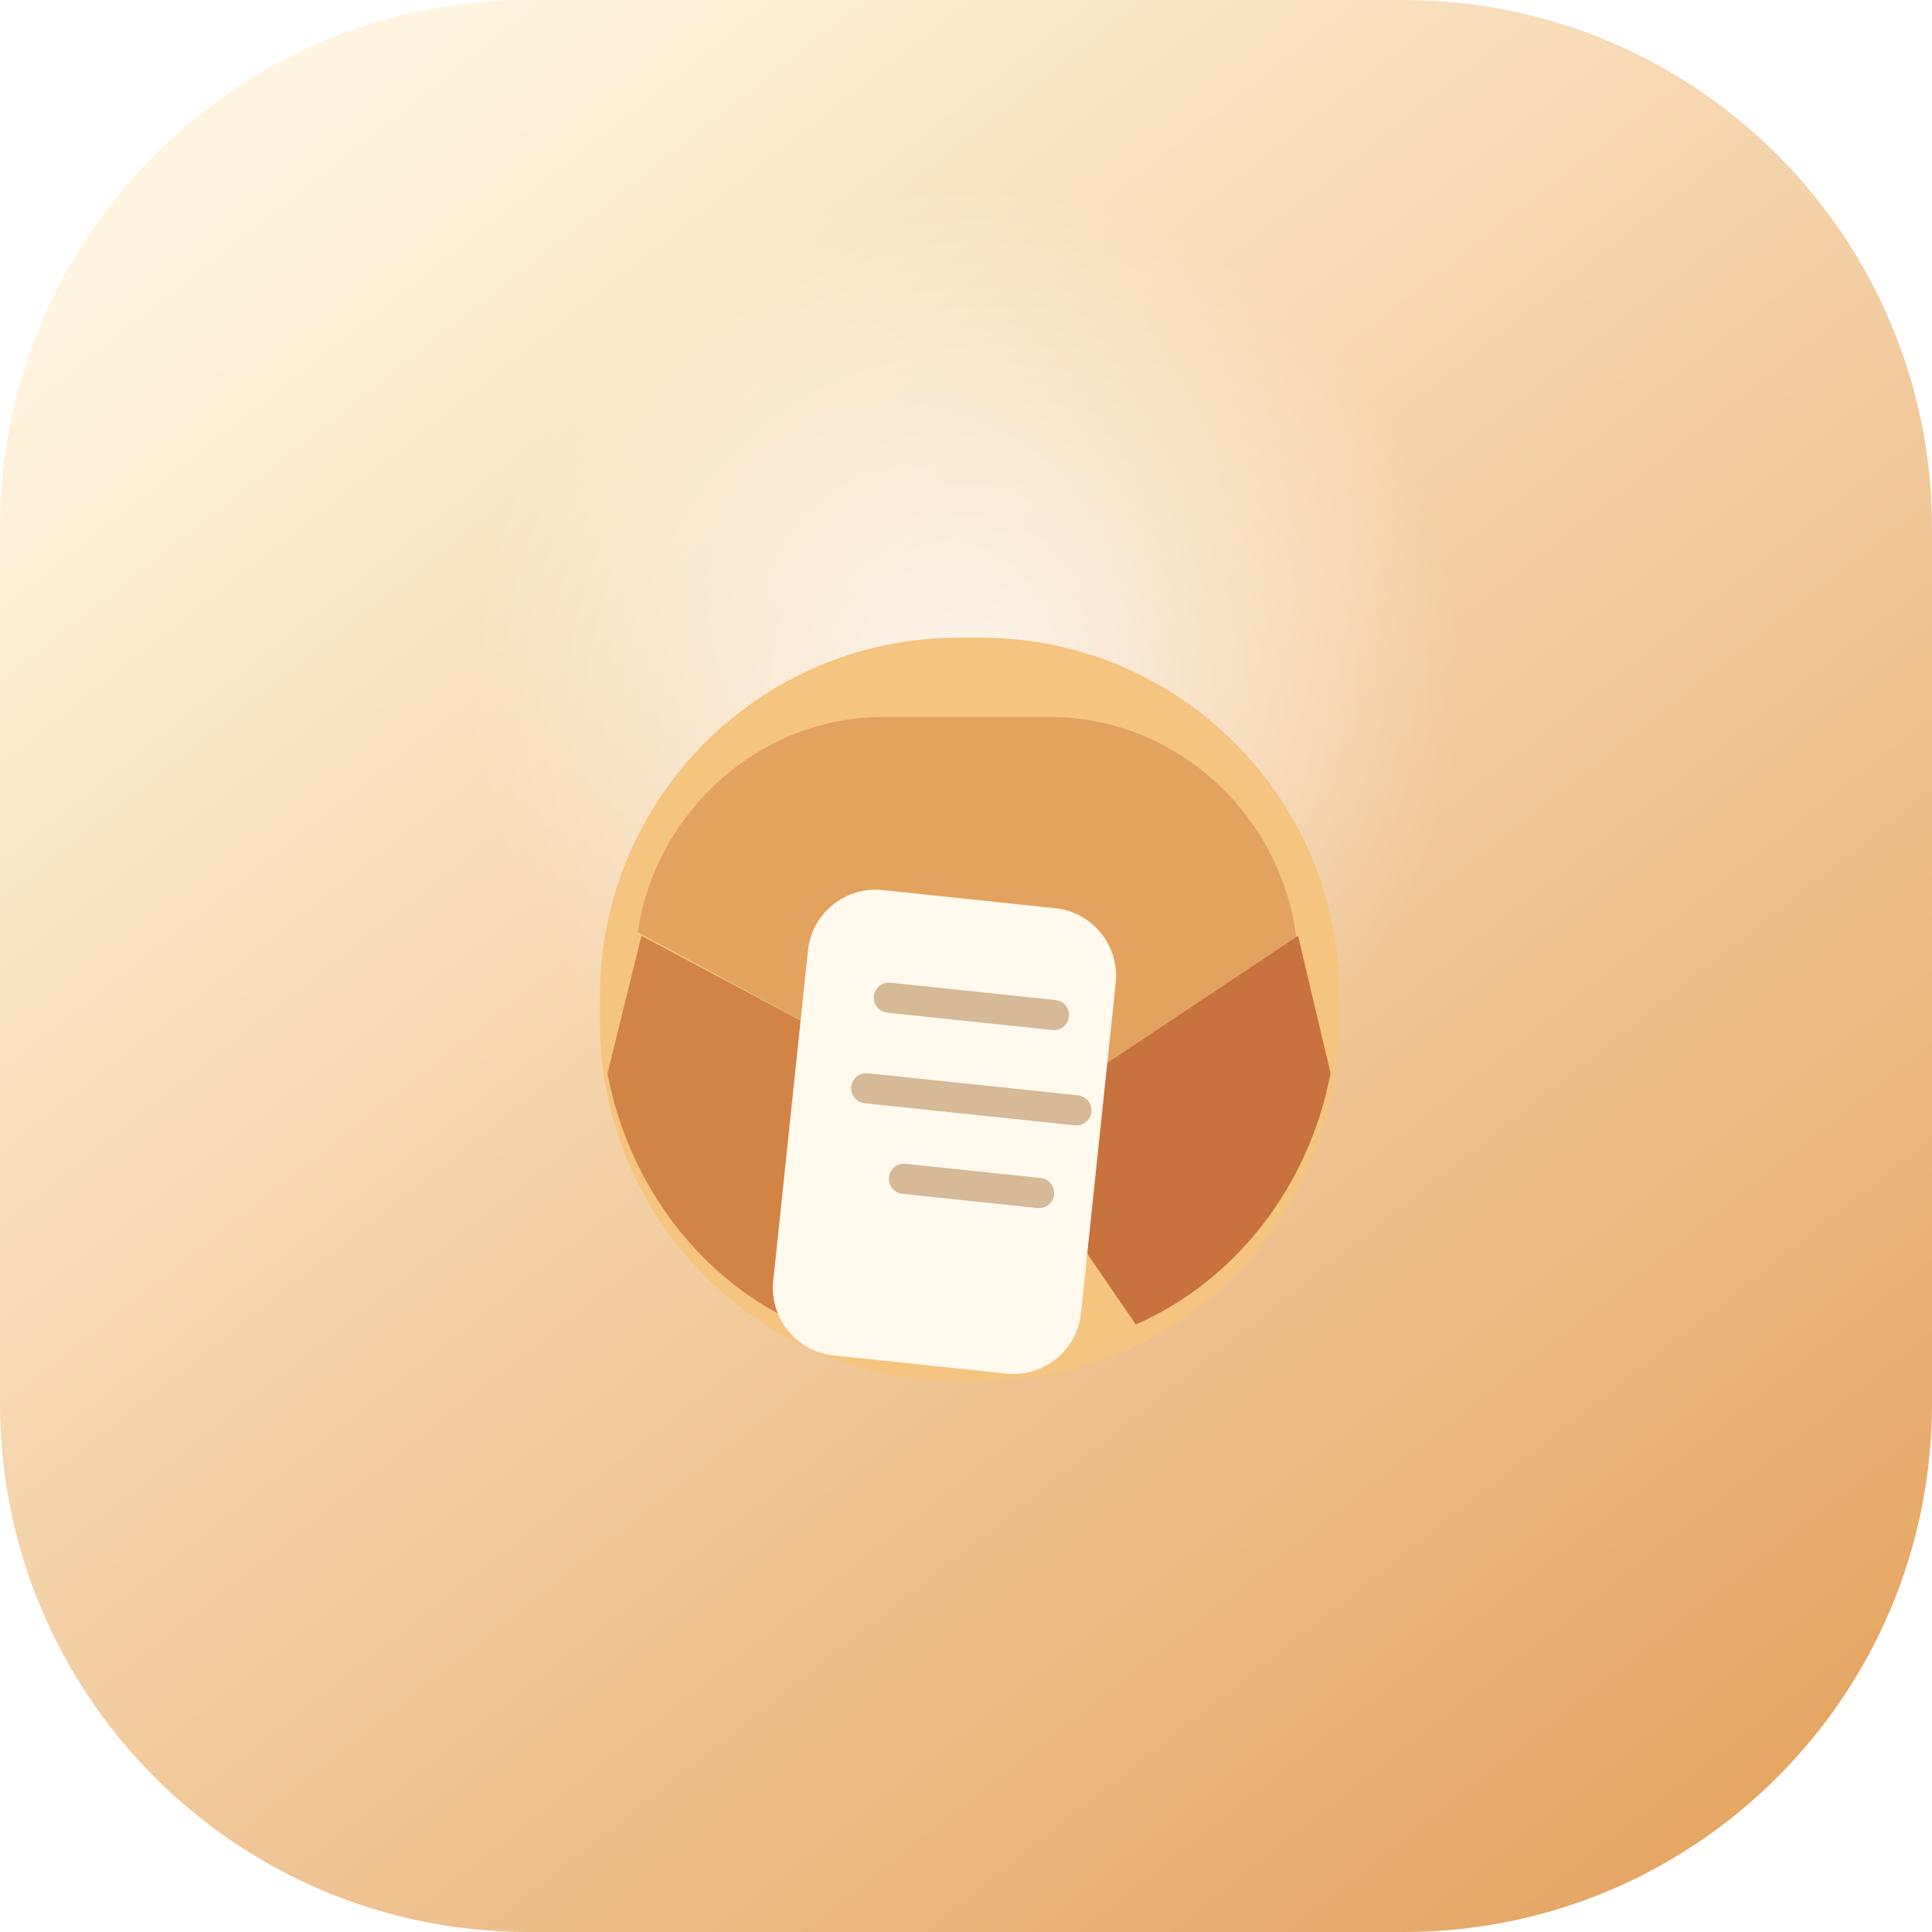
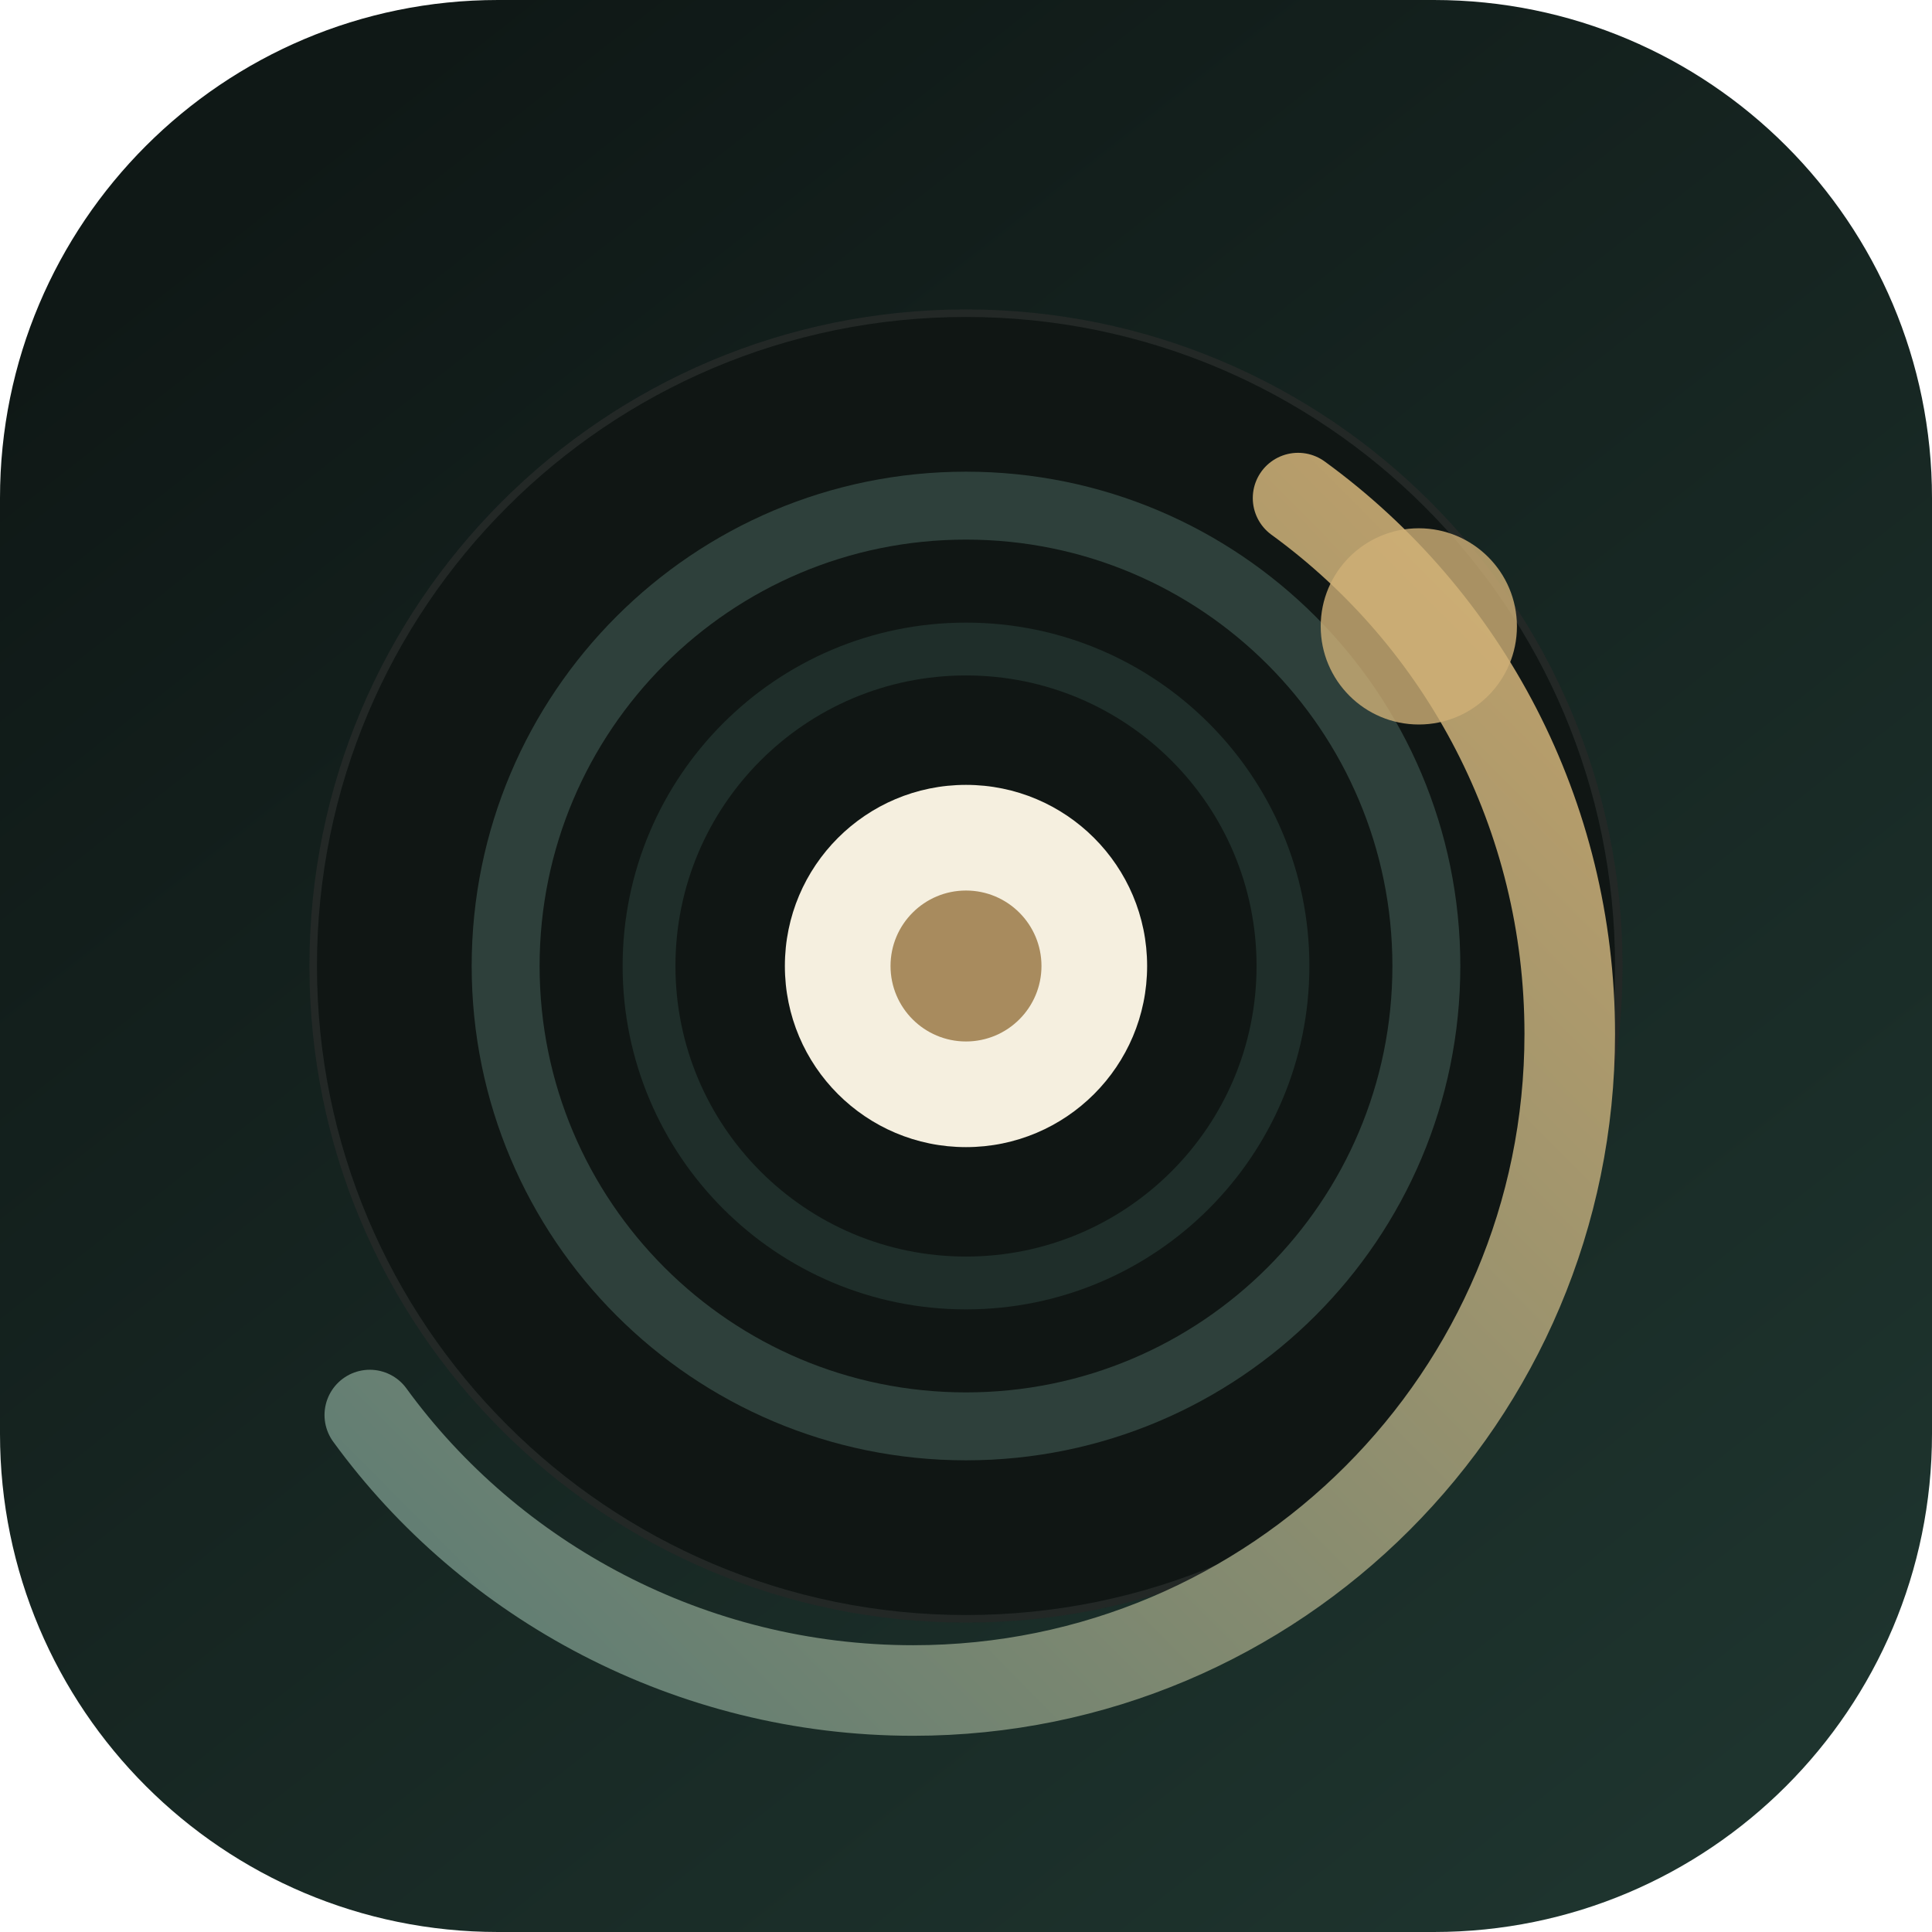
<svg xmlns="http://www.w3.org/2000/svg" width="512" height="512" viewBox="0 0 512 512" fill="none">
-   <rect width="512" height="512" rx="140" fill="url(#bg)" />
-   <circle cx="256" cy="180" r="132" fill="url(#glow)" fill-opacity="0.72" />
-   <path d="M159 264C159 211.533 201.533 169 254 169H260C312.467 169 355 211.533 355 264V271C355 323.467 312.467 366 260 366H254C201.533 366 159 323.467 159 271V264Z" fill="#F5C47F" />
-   <path d="M169 247C173.818 214.822 201.567 190 234.104 190H278.271C311.36 190 339.472 215.636 343.541 248.474L345 260L267 300L169 247Z" fill="#E3A35F" />
-   <path d="M170 248L247 289L212 351C185.77 339.264 166.62 314.187 160.998 284.491L170 248Z" fill="#D18446" />
-   <path d="M344 248L266 300L301 351C327.471 339.432 346.926 314.315 352.613 284.427L344 248Z" fill="#C8733D" />
-   <rect x="216" y="234" width="82" height="124" rx="18" transform="rotate(6 216 234)" fill="#FFF9EE" />
-   <rect x="232" y="260" width="52" height="8" rx="4" transform="rotate(6 232 260)" fill="#D6B996" />
-   <rect x="226" y="284" width="64" height="8" rx="4" transform="rotate(6 226 284)" fill="#D6B996" />
-   <rect x="236" y="308" width="44" height="8" rx="4" transform="rotate(6 236 308)" fill="#D6B996" />
+   <rect width="512" height="512" rx="132" fill="url(#bg)" />
+   <circle cx="256" cy="256" r="174" fill="#101614" />
+   <circle cx="256" cy="256" r="173" stroke="rgba(255,255,255,0.08)" stroke-width="2" />
+   <circle cx="256" cy="256" r="122" stroke="#31453F" stroke-width="18" opacity="0.9" />
+   <circle cx="256" cy="256" r="84" stroke="#20312C" stroke-width="14" opacity="0.9" />
+   <circle cx="256" cy="256" r="48" fill="#F5EFDF" />
+   <circle cx="256" cy="256" r="20" fill="#A88B5E" />
+   <path d="M344 132C388 164 416 216 416 274C416 370.098 338.098 448 242 448C183 448 130 419 98 375" stroke="url(#arc)" stroke-width="24" stroke-linecap="round" />
+   <circle cx="376" cy="166" r="26" fill="#D0B077" opacity="0.8" />
  <defs>
    <linearGradient id="bg" x1="80" y1="36" x2="439" y2="492" gradientUnits="userSpaceOnUse">
-       <stop stop-color="#FFF4DF" />
-       <stop offset="1" stop-color="#E6A765" />
+       <stop stop-color="#0F1816" />
+       <stop offset="1" stop-color="#1E342E" />
    </linearGradient>
-     <radialGradient id="glow" cx="0" cy="0" r="1" gradientUnits="userSpaceOnUse" gradientTransform="translate(256 180) rotate(90) scale(132)">
-       <stop stop-color="white" />
-       <stop offset="1" stop-color="white" stop-opacity="0" />
-     </radialGradient>
+     <linearGradient id="arc" x1="98" y1="448" x2="416" y2="132" gradientUnits="userSpaceOnUse">
+       <stop stop-color="#5A7B74" />
+       <stop offset="1" stop-color="#C1A16A" />
+     </linearGradient>
  </defs>
</svg>
